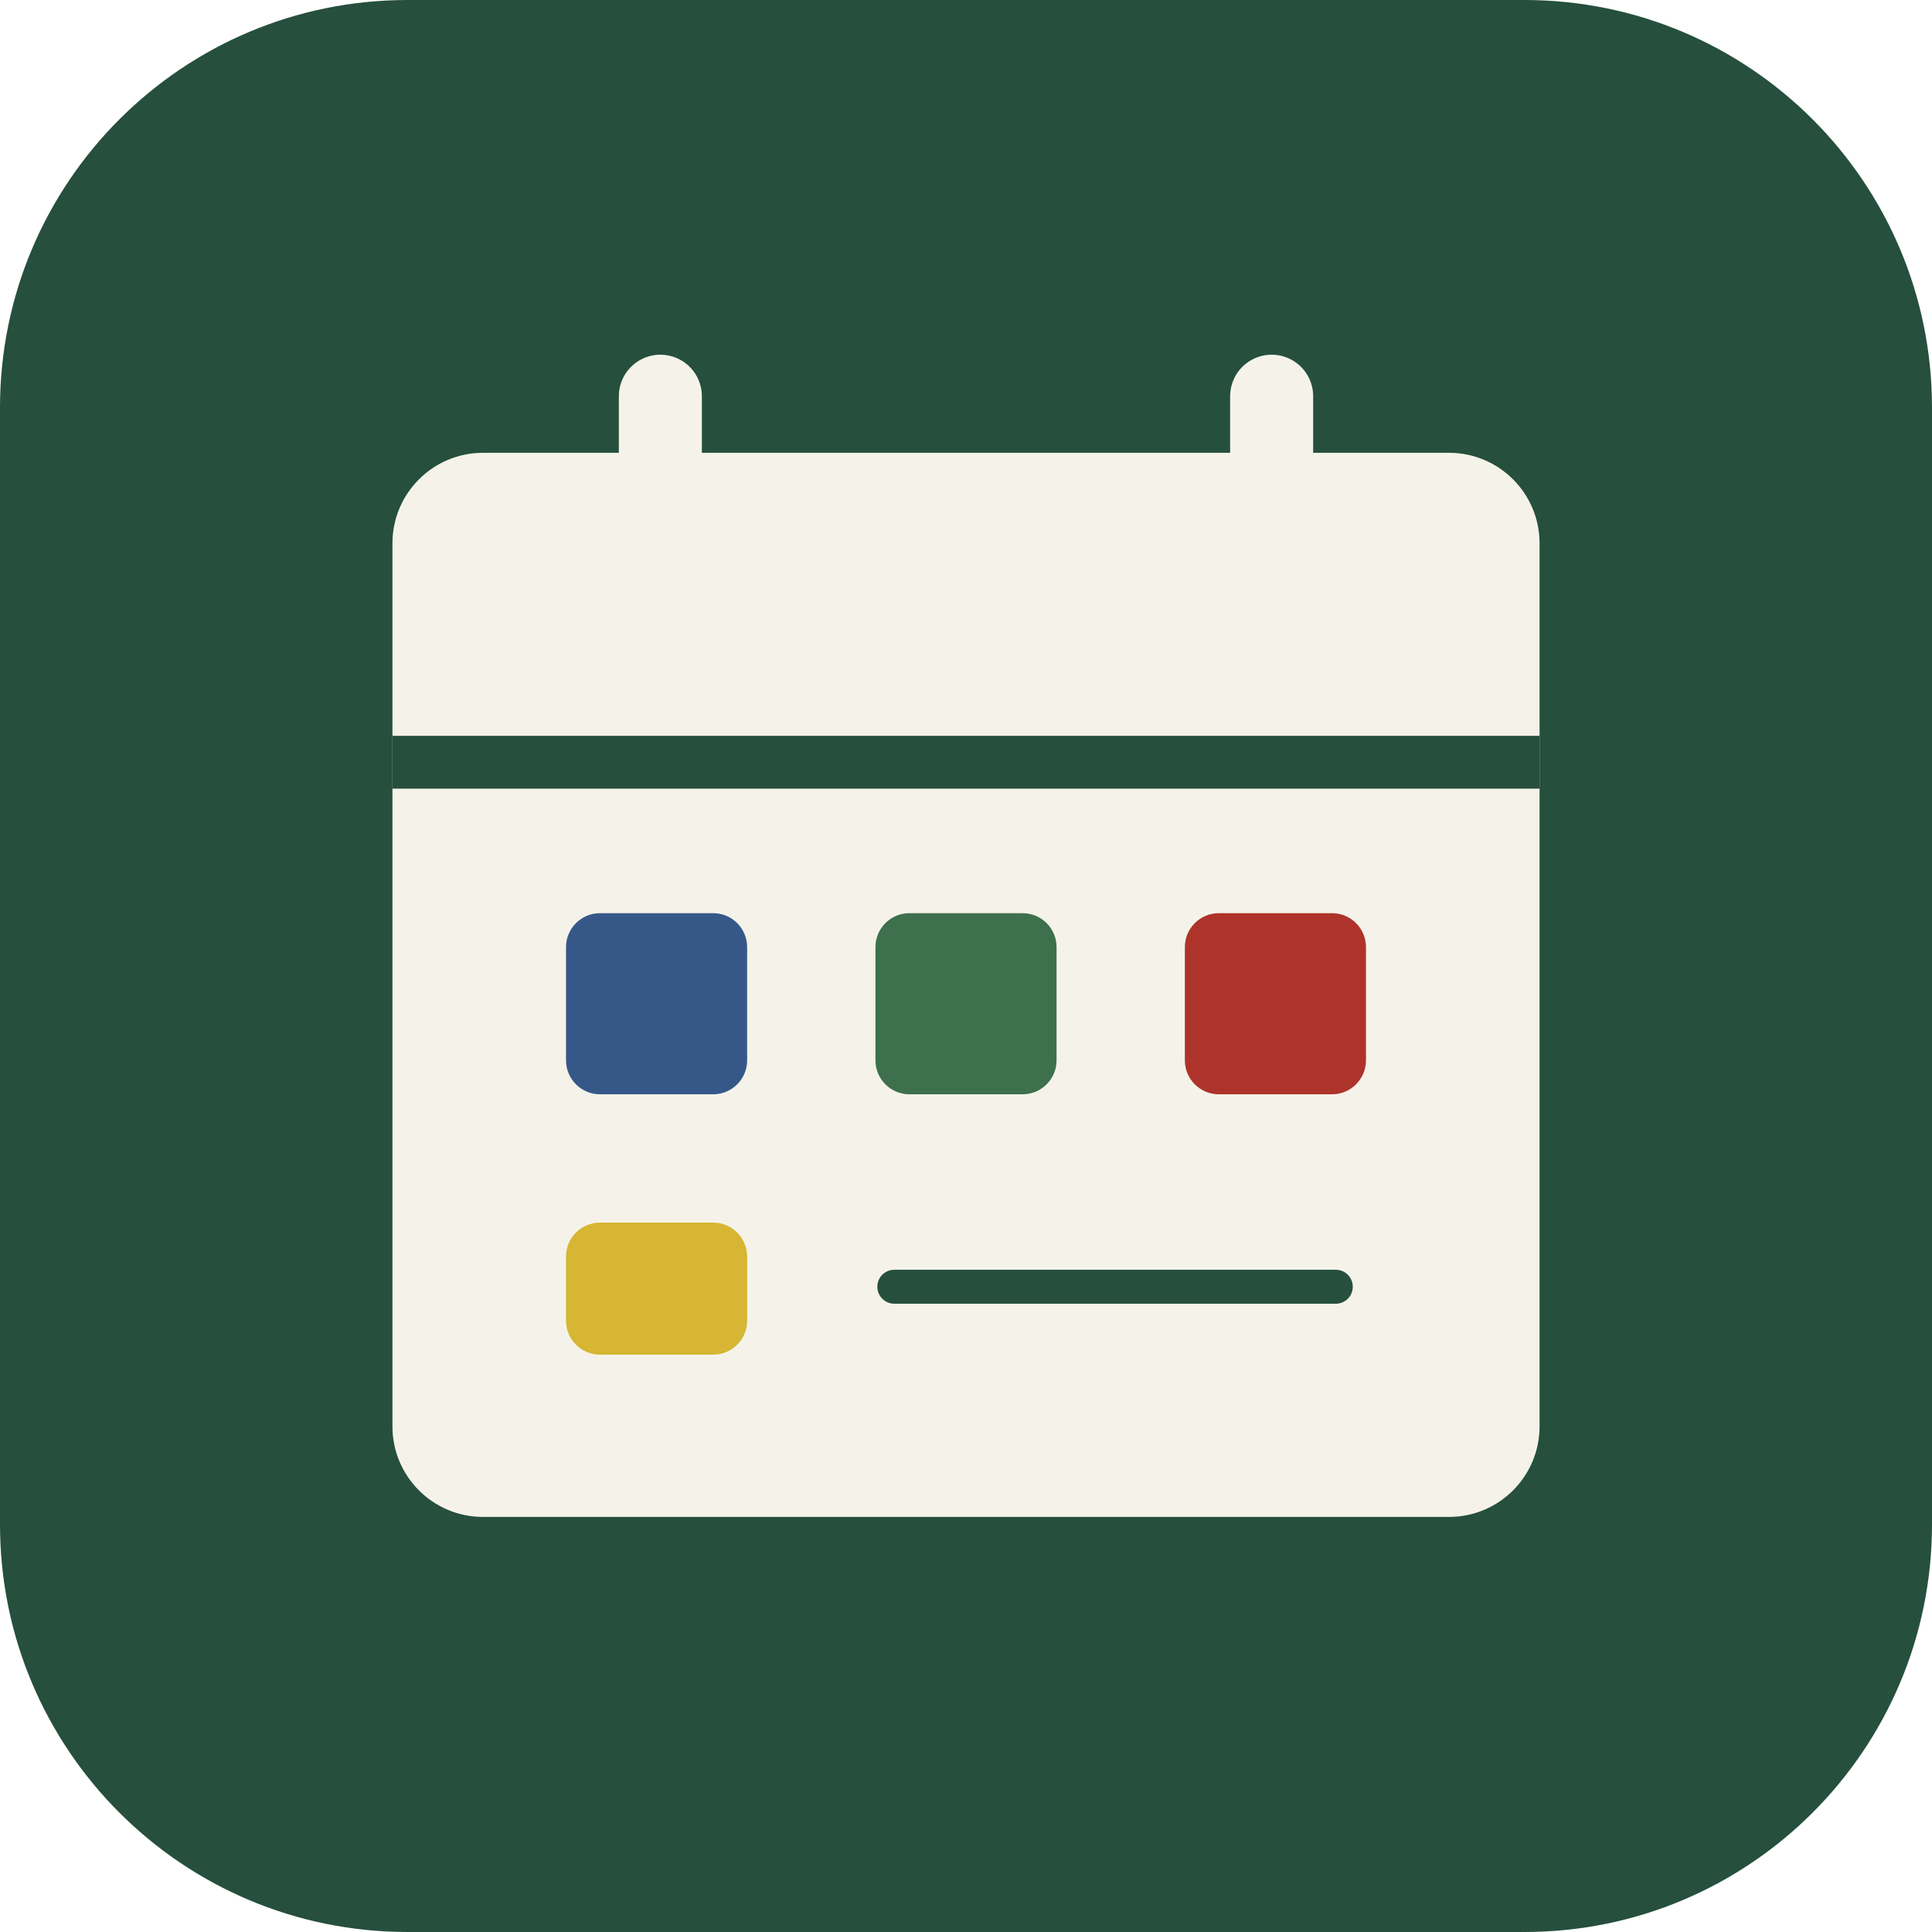
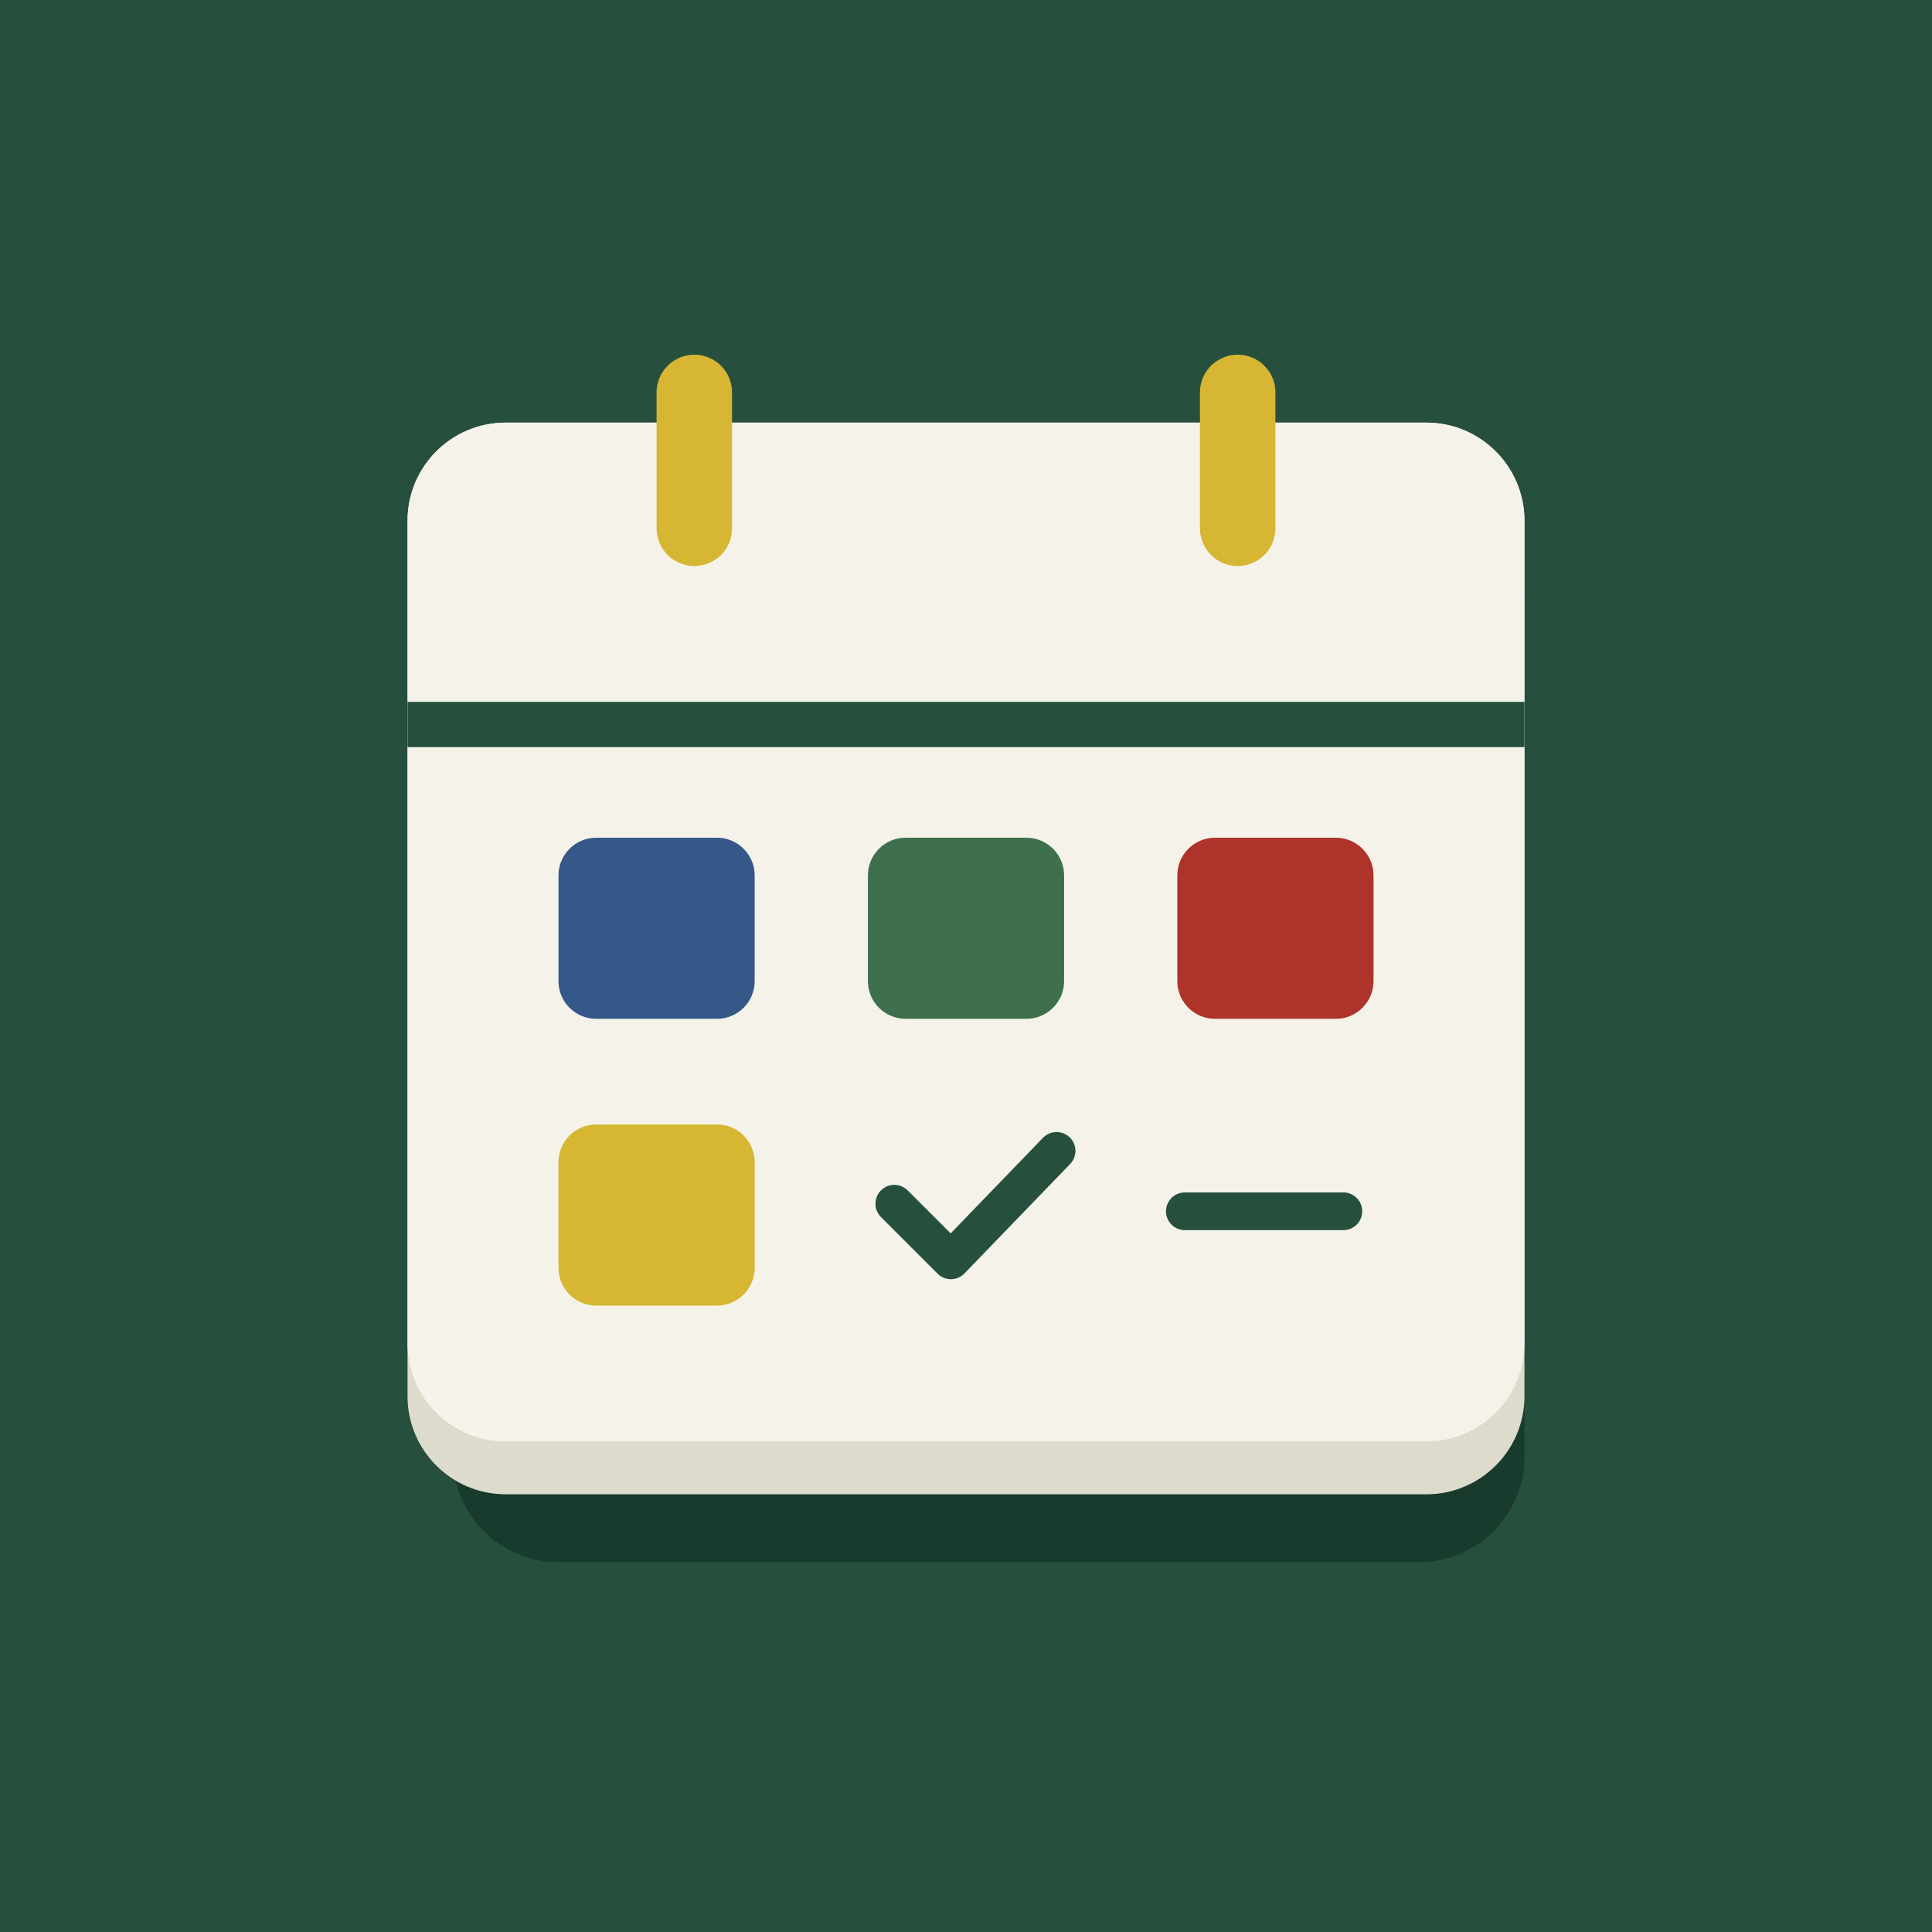
<svg xmlns="http://www.w3.org/2000/svg" width="512" height="512" viewBox="0 0 512 512">
-   <rect width="512" height="512" rx="108" fill="#264f3e" />
-   <rect x="104" y="120" width="304" height="282" rx="24" fill="#f5f3e9" />
-   <path d="M104 202H408" stroke="#264f3e" stroke-width="14" />
-   <path d="M175 105V149M337 105V149" stroke="#f5f3e9" stroke-width="22" stroke-linecap="round" />
-   <rect x="150" y="242" width="48" height="48" rx="9" fill="#365889" />
-   <rect x="232" y="242" width="48" height="48" rx="9" fill="#3e704e" />
-   <rect x="314" y="242" width="48" height="48" rx="9" fill="#ad332b" />
-   <rect x="150" y="324" width="48" height="35" rx="9" fill="#d6b633" />
-   <path d="M237 341H354" stroke="#264f3e" stroke-width="9" stroke-linecap="round" />
+   <rect width="512" height="512" fill="#264f3e" />
+   <rect x="120" y="132" width="284" height="282" rx="28" fill="#183b2d" />
+   <rect x="108" y="112" width="296" height="284" rx="26" fill="#dddccc" />
+   <rect x="108" y="112" width="296" height="270" rx="26" fill="#f5f3e9" />
+   <path d="M108 192h296" stroke="#264f3e" stroke-width="12" />
+   <path d="M184 104v36m144-36v36" stroke="#d6b633" stroke-width="20" stroke-linecap="round" />
+   <rect x="148" y="222" width="52" height="48" rx="10" fill="#365889" />
+   <rect x="230" y="222" width="52" height="48" rx="10" fill="#3e704e" />
+   <rect x="312" y="222" width="52" height="48" rx="10" fill="#ad332b" />
+   <rect x="148" y="298" width="52" height="48" rx="10" fill="#d6b633" />
+   <path d="m237 319 15 15 28-29m34 16h42" fill="none" stroke="#264f3e" stroke-width="10" stroke-linecap="round" stroke-linejoin="round" />
</svg>
